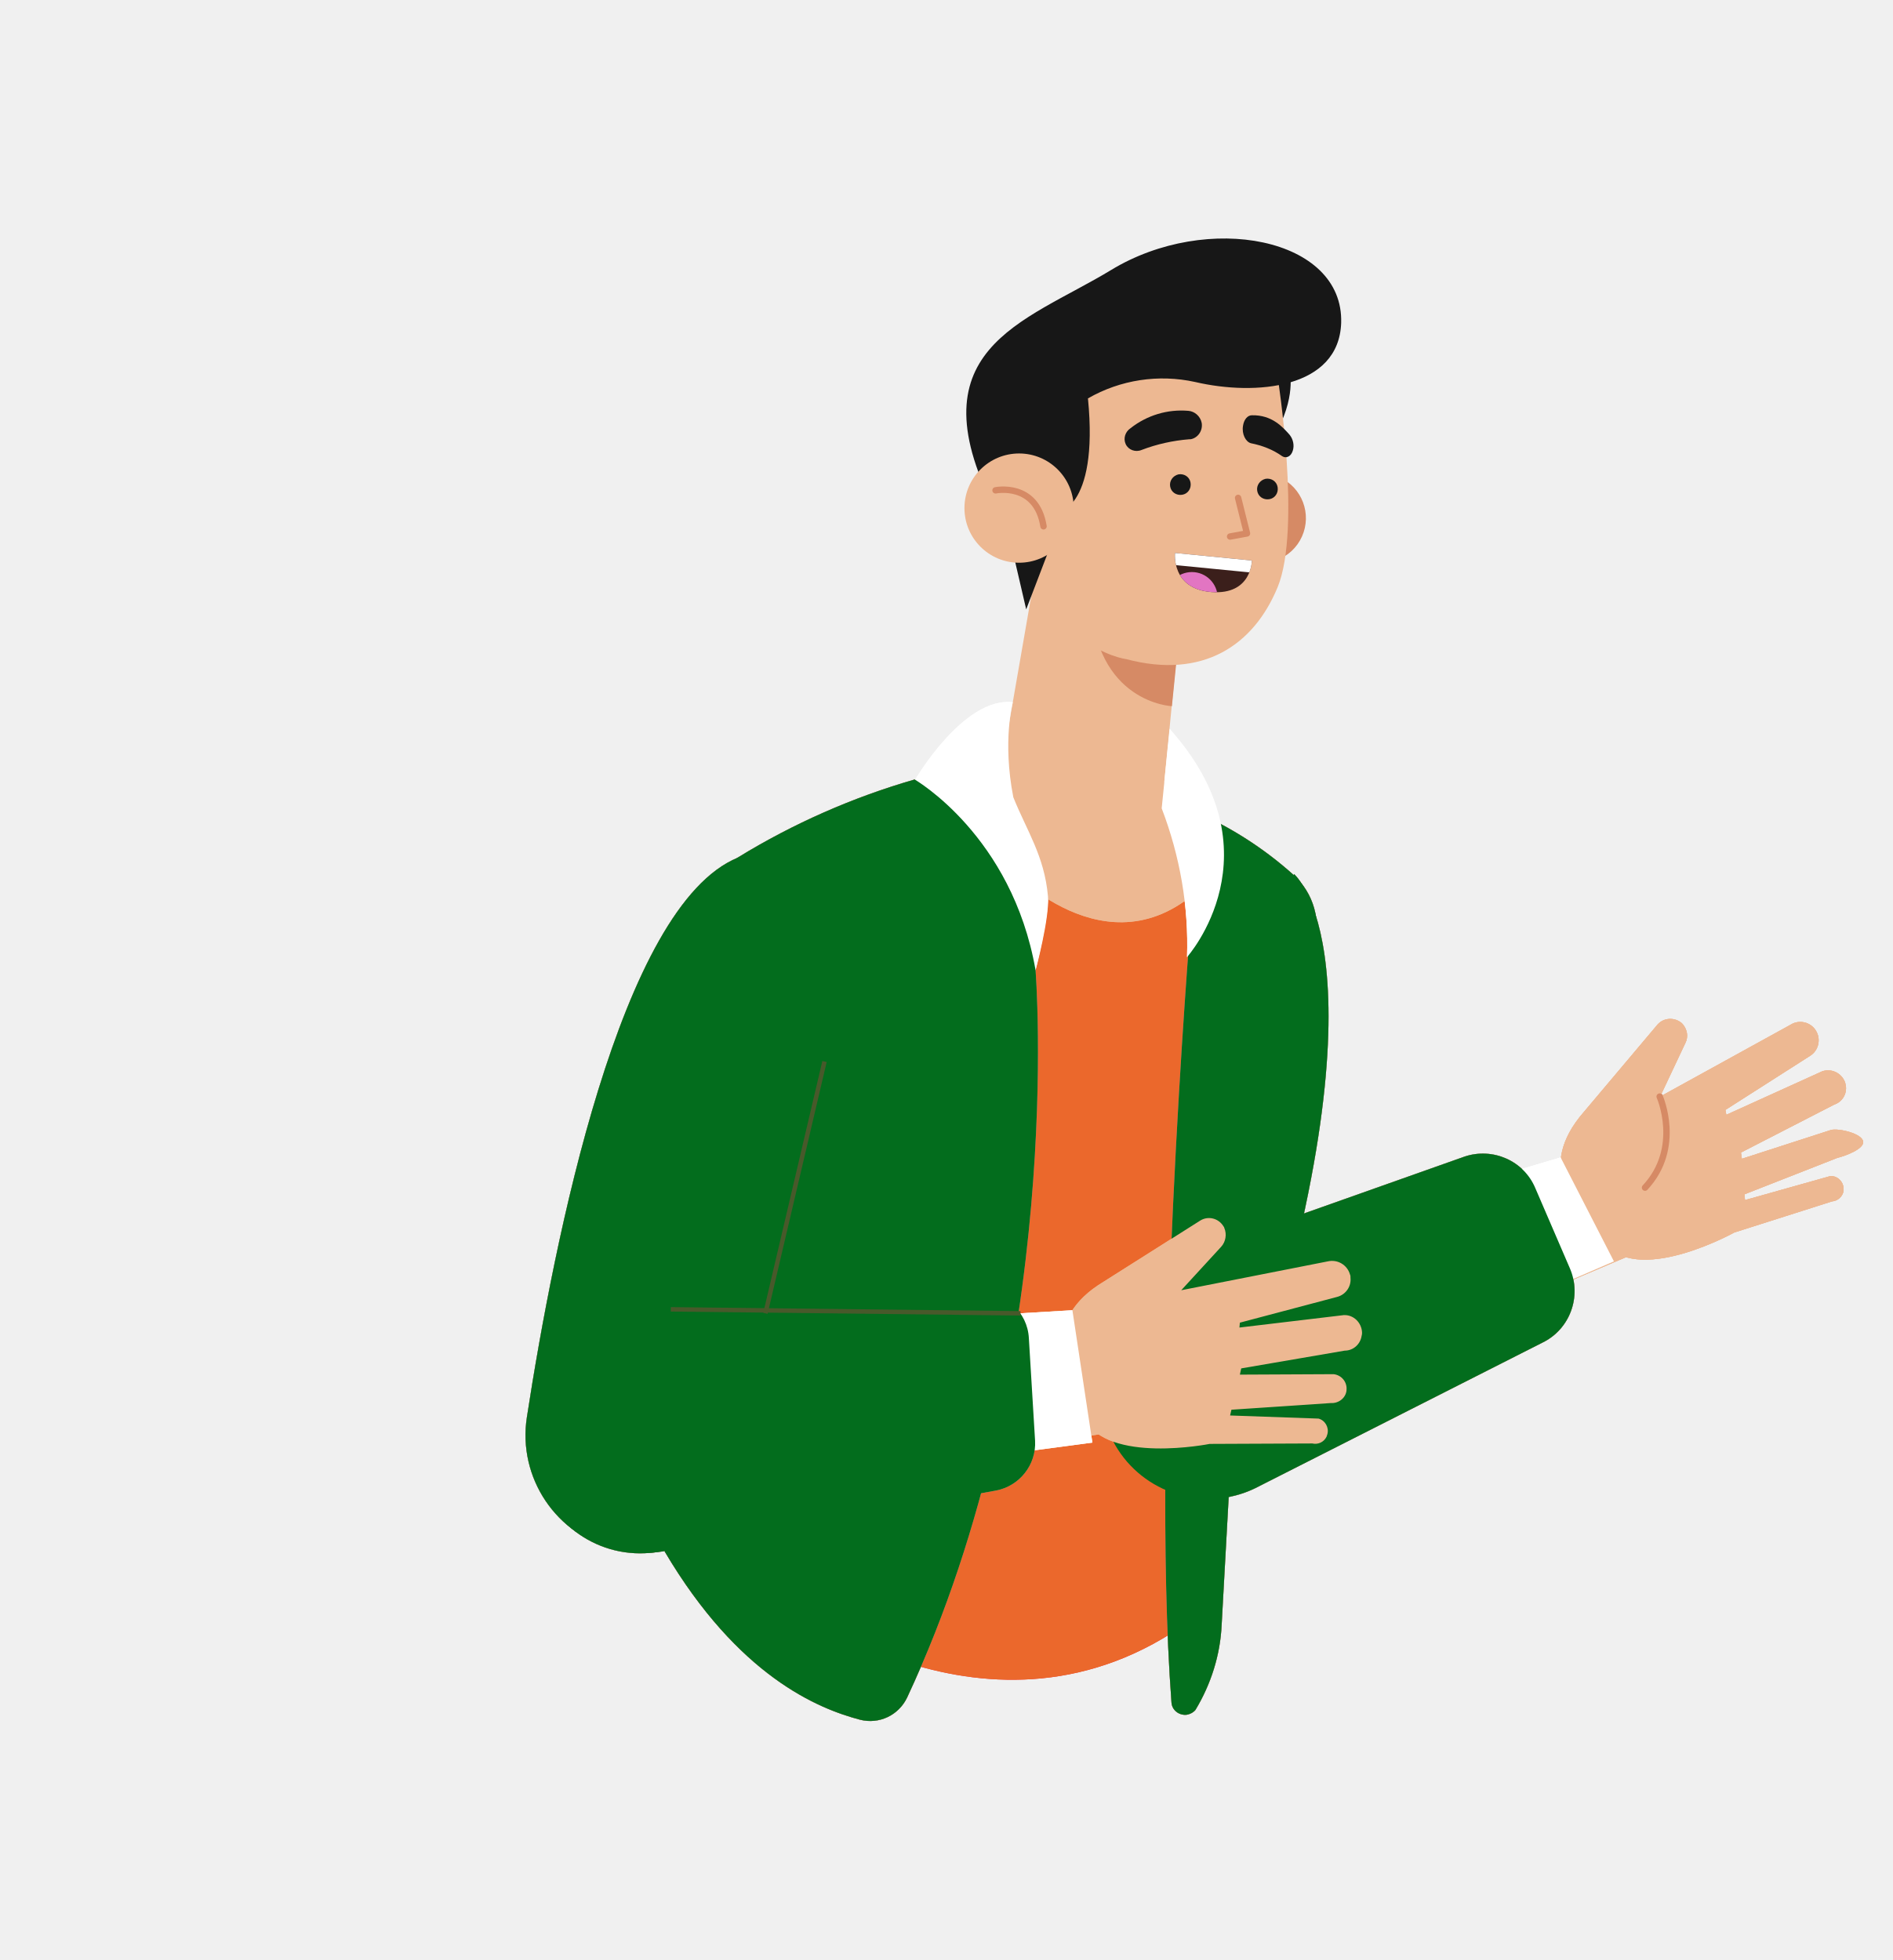
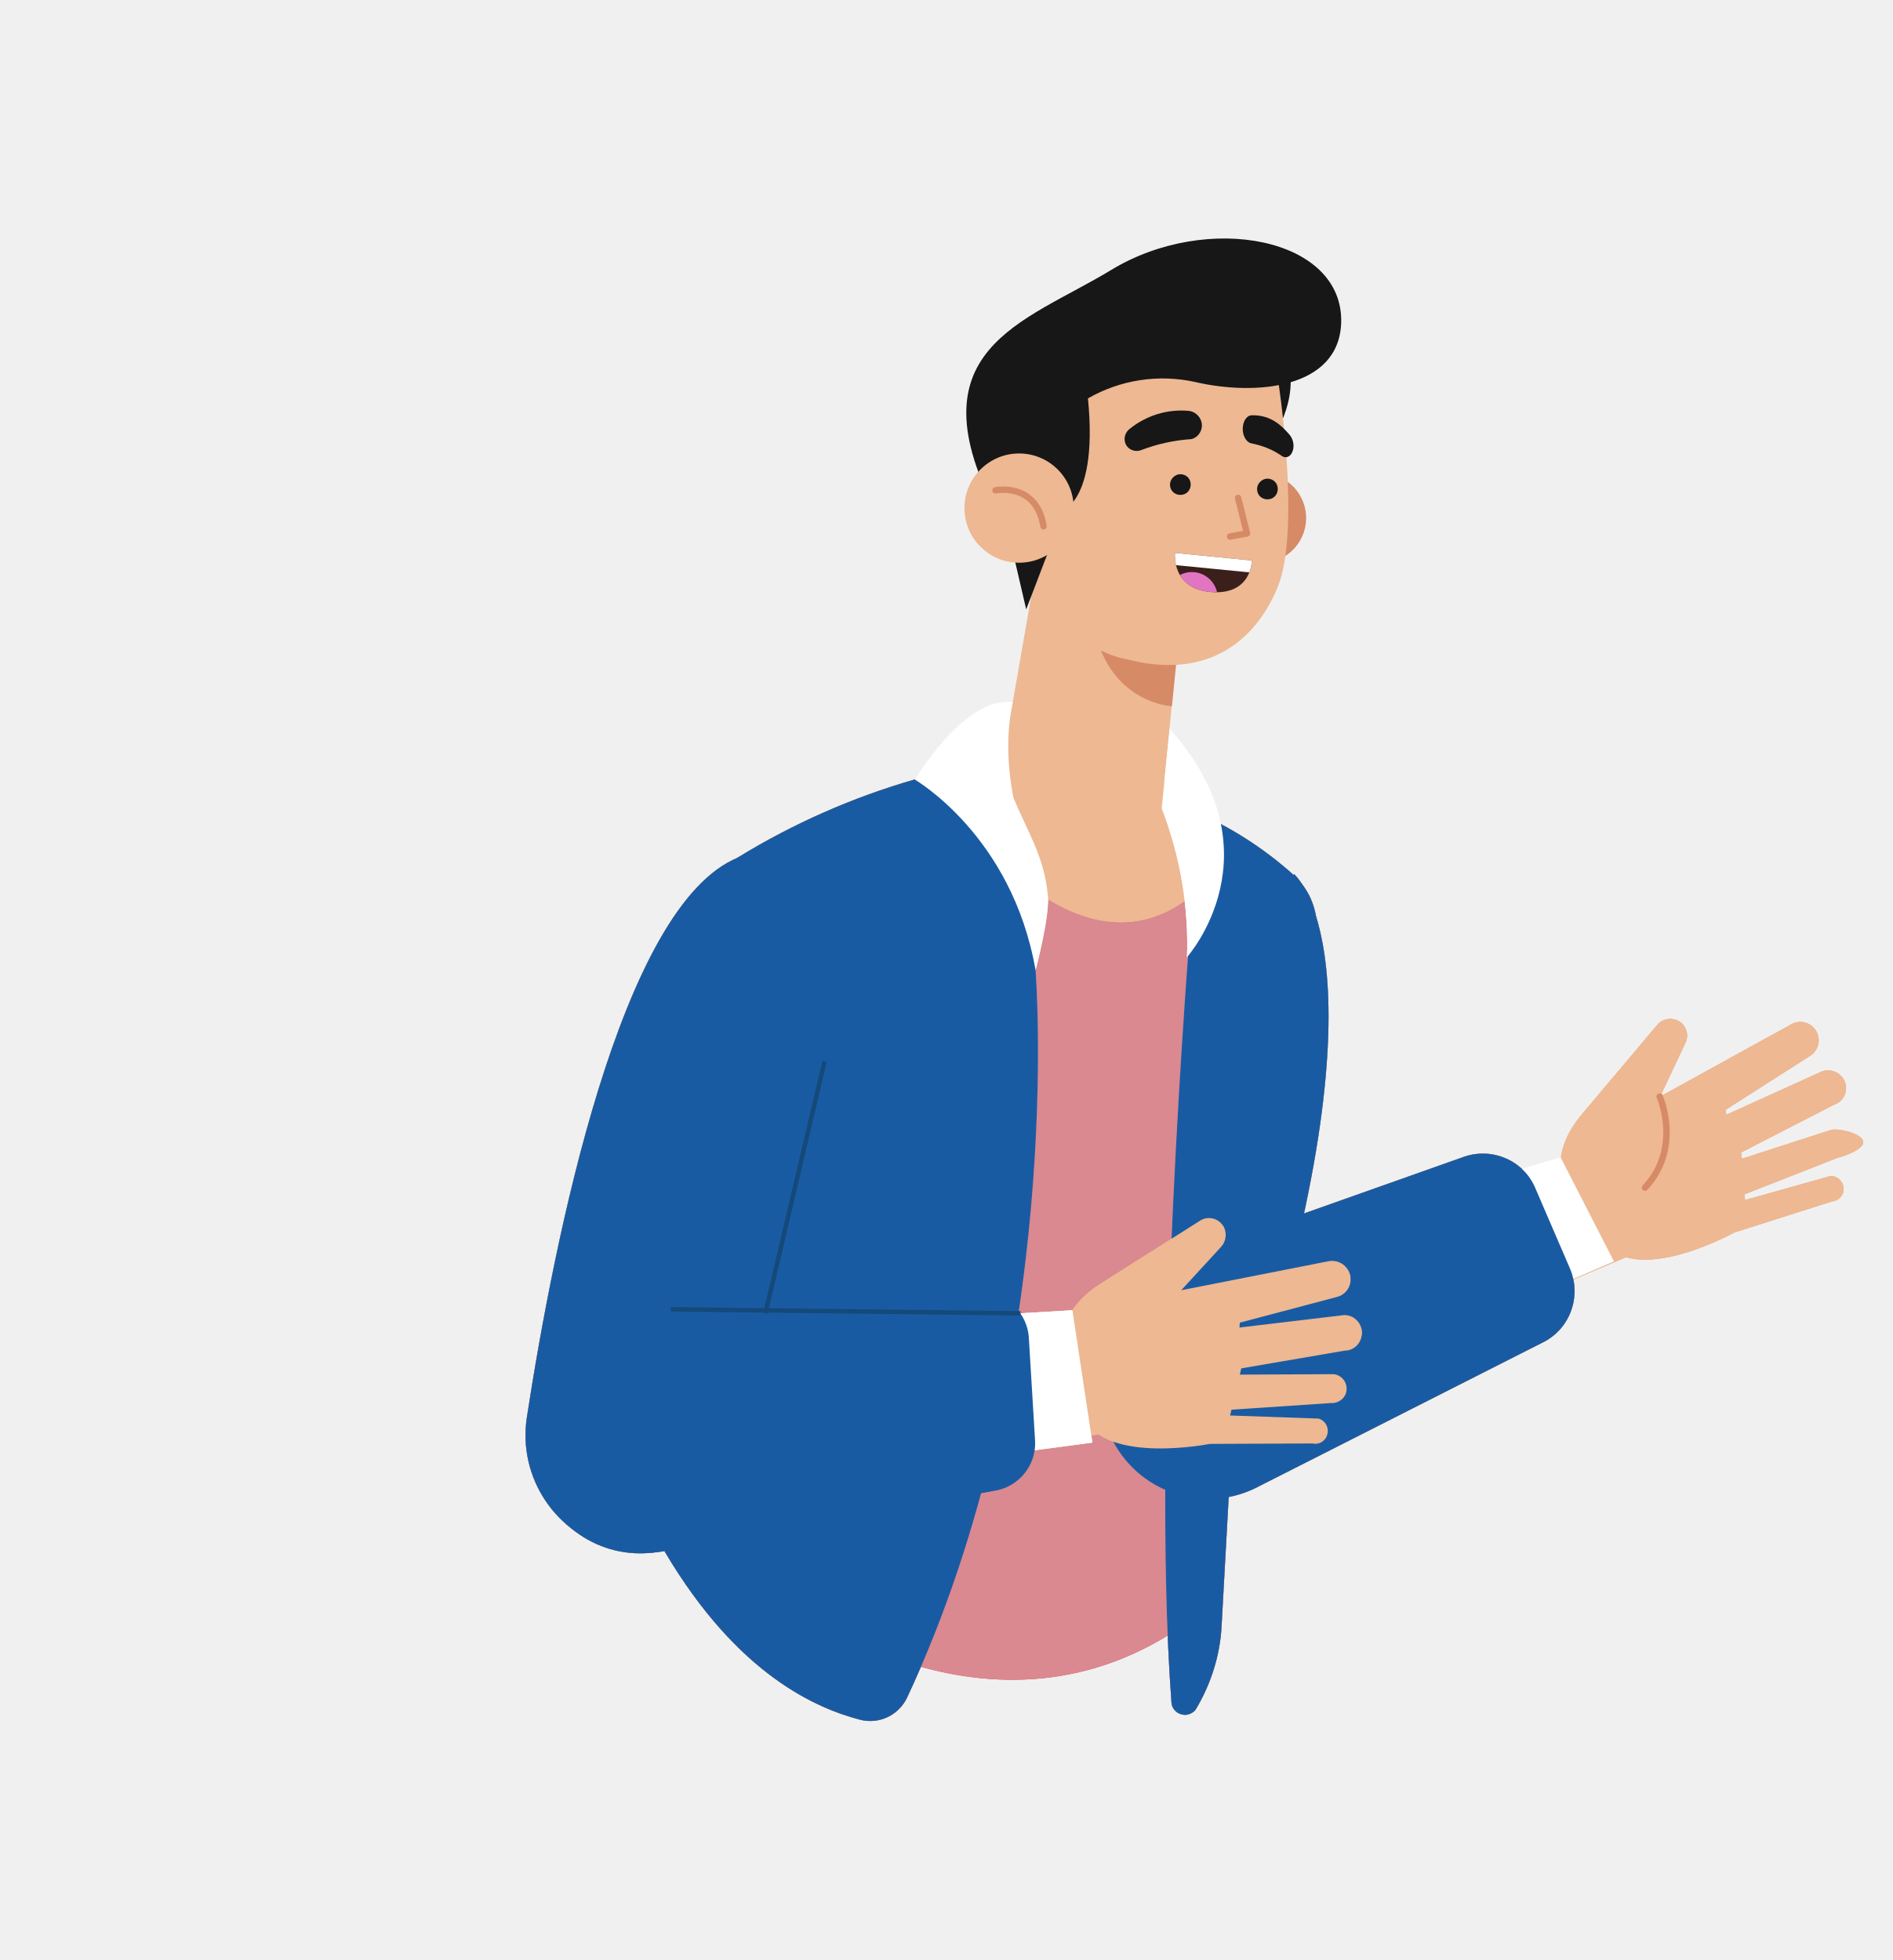
<svg xmlns="http://www.w3.org/2000/svg" xmlns:xlink="http://www.w3.org/1999/xlink" version="1.1" id="Capa_1" x="0px" y="0px" viewBox="0 0 426 441.3" style="enable-background:new 0 0 426 441.3;" xml:space="preserve">
  <style type="text/css">
	.st0{fill:#5A7336;}
	.st1{fill:#EDB892;}
	.st2{fill:none;stroke:#D68A65;stroke-width:1.441;stroke-linecap:round;stroke-linejoin:round;}
	.st3{fill:#FFFFFF;}
	.st4{fill:#F22E3E;}
	.st5{fill:none;}
	.st6{fill:none;stroke:#48592B;stroke-miterlimit:10;}
	.st7{fill:#F49DA6;}
- 	.st8{fill:#EB682C;}
+ 	.st8{fill:#D9898F;}
	.st9{fill:#F78B9A;}
	.st10{fill:#E5E5E5;}
	.st11{fill:none;stroke:#E07988;stroke-width:2.431;stroke-linecap:round;stroke-linejoin:round;}
	.st12{fill:#171717;}
	.st13{fill:#D68A65;}
	.st14{fill:#3B1F1B;}
	.st15{clip-path:url(#SVGID_2_);}
	.st16{fill:#E275C2;}
- 	.st17{fill:#036D1D;}
+ 	.st17{fill:#195BA3;}
+ 	.st18{fill:none;stroke:#14497A;stroke-miterlimit:10;}
</style>
  <g id="_2">
    <path class="st0" d="M291.3,196.8c0,0,22,18.5-8.1,115.1l-30.2,3.7L291.3,196.8z" />
    <path class="st1" d="M355.2,272c0,0-9.7-9,1.3-21.6l16.6-19.7c1.4-1.6,3.8-1.7,5.4-0.4c0.1,0.1,0.2,0.2,0.3,0.3l0,0   c1,1.2,1.3,2.8,0.6,4.2l-5.7,12.1l29.4-16.2c1.9-1.2,4.5-0.6,5.7,1.4c0.1,0.2,0.2,0.4,0.3,0.6l0,0c0.7,1.8,0.1,3.9-1.6,5   l-19.1,12.2l0.2,1.1l21.6-9.8c2.1-0.7,4.3,0.4,5.1,2.4c0.1,0.2,0.1,0.5,0.2,0.8l0,0c0.3,1.9-0.8,3.7-2.6,4.3l-21,10.8l0.2,1.4   l20.1-6.5c1.8-0.4,6.9,0.8,7.2,2.6l0,0c0.3,1.7-4.1,3.3-5.8,3.7l-20.9,8.2l0.1,1.3l19.2-5.4c1.6-0.1,2.9,1.2,3,2.7   c0,0.2,0,0.4,0,0.6l0,0c-0.2,1.3-1.3,2.3-2.6,2.4l-22,7c0,0-20.5,11.4-28.6,3.1L355.2,272z" />
    <path class="st2" d="M373.6,246.9c0,0,5.1,11.5-3.3,20.5" />
    <polygon class="st1" points="325.4,271.1 358.4,260.6 370.4,281.2 333,297.1  " />
    <polygon class="st3" points="337.5,264.7 351.3,260.6 363.3,284 346.2,291.4  " />
    <path class="st0" d="M261.1,284.7l68.6-24.3c6.3-2.1,13.3,0.9,15.9,7.1l7.8,18.1c2.7,6.3,0,13.7-6.2,16.7l-64.7,32.8   c-11.4,5.5-25.2,1.2-31.5-9.8l0,0C243.9,312.7,247.7,290.3,261.1,284.7z" />
    <path class="st4" d="M175.6,359.7c0,0,47.3,38,92.4,5.1l2.5-93.6l6.3-63.5l-8.9-14.9l-26.4-6.8l-31.6,3.1l-4.1,55.8L175.6,359.7z" />
    <path class="st1" d="M226.7,195c0,0,22.5,25,43.8,4.7l-10.4-29l-35.6-1.2L226.7,195z" />
    <path class="st0" d="M268,207.9c0,0-9.1,111.2-4.3,175.4c0.1,1.7,1.6,2.9,3.3,2.8c0.8-0.1,1.6-0.5,2.1-1.1l0,0   c3.5-5.8,5.6-12.4,5.9-19.2l5.5-99.8l15.3-52.7c1.7-5.9-0.1-12.2-4.6-16.3c-6.9-6.2-14.8-11.2-23.4-14.8L268,207.9z" />
    <path class="st3" d="M227.9,161.5c0,0-5.4,4.1,0.2,18c3,7.5,7,13.2,7.8,22.3c0.4,4.9-2.8,16.7-2.8,16.7L206,175.6   C206,175.6,216.8,160.3,227.9,161.5z" />
    <path class="st0" d="M233.1,218.4c0,0,7,87-28.9,163.8c-1.9,4-6.3,6.1-10.6,5c-9.5-2.5-27.4-9.8-44-37.9l8.4-142.7   c0.3-5.6,3.4-10.7,8.2-13.6c12.4-7.6,25.8-13.5,39.7-17.5C206,175.6,227.8,188.1,233.1,218.4z" />
    <path class="st0" d="M166.1,193.1c0,0,38.1,35.7,9.7,108.9l-4.8,25.9c-2.7,14.4-16.5,24-31,21.3c-0.5-0.1-0.9-0.2-1.4-0.3l0,0   c-13.4-3.2-22.1-16.2-20-29.8C124.7,279.5,139.6,203.9,166.1,193.1z" />
    <path class="st1" d="M240.6,308.8c0,0-6.5-11.6,7.8-20.2l21.8-13.8c1.8-1.1,4.1-0.5,5.2,1.3c0.1,0.1,0.2,0.3,0.2,0.4l0,0   c0.6,1.4,0.3,3.1-0.7,4.2l-9,9.8l33-6.5c2.2-0.5,4.4,0.8,5,3c0.1,0.2,0.1,0.4,0.1,0.7l0,0c0.2,2-1.1,3.8-3,4.3l-21.9,5.8l-0.1,1.1   l23.5-2.8c2.2-0.1,4,1.7,4.1,3.9c0,0.3,0,0.5-0.1,0.8l0,0c-0.3,1.9-1.9,3.3-3.8,3.3l-23.3,4l-0.3,1.4l21.1-0.1   c1.8,0.2,3.1,1.8,2.9,3.6v0.1l0,0c-0.2,1.7-1.8,2.9-3.5,2.8l-22.4,1.5l-0.3,1.3l19.9,0.7c1.5,0.4,2.4,2,2,3.5   c-0.1,0.2-0.1,0.4-0.2,0.6l0,0c-0.6,1.2-1.9,1.8-3.2,1.5l-23.1,0.1c0,0-23,4.6-28.2-5.7L240.6,308.8z" />
    <polygon class="st1" points="208,300.5 247.2,299 252.4,322.2 210.5,328.5  " />
    <polygon class="st3" points="224.4,296 241.4,295 245.9,324.8 227.2,327.3  " />
    <path class="st0" d="M140.8,295.1l79.6-3.9c5.9-0.3,10.9,4.2,11.2,10.1l1.4,23.1c0.3,5.4-3.5,10.2-8.8,11.2l-75.5,13.7   c-12.5,2.4-24.6-5.2-27.9-17.5l0,0C117.1,317.7,126.4,297.1,140.8,295.1z" />
    <line class="st5" x1="179" y1="293.2" x2="151.7" y2="294.5" />
    <line class="st6" x1="185.6" y1="239" x2="172.3" y2="295.7" />
    <line class="st6" x1="151" y1="294.8" x2="229.7" y2="295.7" />
    <path class="st3" d="M261.5,182c4.1,10.7,6.1,22.1,5.7,33.5c0,0,17-24.4-8-52.3L261.5,182z" />
    <path class="st7" d="M291.3,196.8c0,0,22,18.5-8.1,115.1l-30.2,3.7L291.3,196.8z" />
    <path class="st1" d="M355.2,272c0,0-9.7-9,1.3-21.6l16.6-19.7c1.4-1.6,3.8-1.7,5.4-0.4c0.1,0.1,0.2,0.2,0.3,0.3l0,0   c1,1.2,1.3,2.8,0.6,4.2l-5.7,12.1l29.4-16.2c1.9-1.2,4.5-0.6,5.7,1.4c0.1,0.2,0.2,0.4,0.3,0.6l0,0c0.7,1.8,0.1,3.9-1.6,5   l-19.1,12.2l0.2,1.1l21.6-9.8c2.1-0.7,4.3,0.4,5.1,2.4c0.1,0.2,0.1,0.5,0.2,0.8l0,0c0.3,1.9-0.8,3.7-2.6,4.3l-21,10.8l0.2,1.4   l20.1-6.5c1.8-0.4,6.9,0.8,7.2,2.6l0,0c0.3,1.7-4.1,3.3-5.8,3.7l-20.9,8.2l0.1,1.3l19.2-5.4c1.6-0.1,2.9,1.2,3,2.7   c0,0.2,0,0.4,0,0.6l0,0c-0.2,1.3-1.3,2.3-2.6,2.4l-22,7c0,0-20.5,11.4-28.6,3.1L355.2,272z" />
    <path class="st2" d="M373.6,246.9c0,0,5.1,11.5-3.3,20.5" />
    <polygon class="st1" points="325.4,271.1 358.4,260.6 370.4,281.2 333,297.1  " />
    <polygon class="st3" points="337.5,264.7 351.3,260.6 363.3,284 346.2,291.4  " />
    <path class="st7" d="M261.1,284.7l68.6-24.3c6.3-2.1,13.3,0.9,15.9,7.1l7.8,18.1c2.7,6.3,0,13.7-6.2,16.7l-64.7,32.8   c-11.4,5.5-25.2,1.2-31.5-9.8l0,0C243.9,312.7,247.7,290.3,261.1,284.7z" />
    <path class="st8" d="M175.6,359.7c0,0,47.3,38,92.4,5.1l2.5-93.6l6.3-63.5l-8.9-14.9l-26.4-6.8l-31.6,3.1l-4.1,55.8L175.6,359.7z" />
    <path class="st1" d="M226.7,195c0,0,22.5,25,43.8,4.7l-10.4-29l-35.6-1.2L226.7,195z" />
    <path class="st9" d="M268,207.9c0,0-9.1,111.2-4.3,175.4c0.1,1.7,1.6,2.9,3.3,2.8c0.8-0.1,1.6-0.5,2.1-1.1l0,0   c3.5-5.8,5.6-12.4,5.9-19.2l5.5-99.8l15.3-52.7c1.7-5.9-0.1-12.2-4.6-16.3c-6.9-6.2-14.8-11.2-23.4-14.8L268,207.9z" />
    <path class="st3" d="M261.5,182c4.1,10.7,6.1,22.1,5.7,33.5c0,0,18.1-22.1-3.9-51.4L261.5,182z" />
    <polygon class="st10" points="228,158.1 237.5,159 233.7,168 220.9,170.6 218.7,168.4  " />
    <path class="st3" d="M227.9,158.1c0,0-5.4,4.3,0.2,19c3,7.9,7,13.9,7.8,23.7c0.4,5.2-2.8,17.6-2.8,17.6L206,175.5   C206,175.6,216.8,156.9,227.9,158.1z" />
    <path class="st9" d="M233.1,218.4c0,0,7,87-28.9,163.8c-1.9,4-6.3,6.1-10.6,5c-9.5-2.5-27.4-9.8-44-37.9l8.4-142.7   c0.3-5.6,3.4-10.7,8.2-13.6c12.4-7.6,25.8-13.5,39.7-17.5C206,175.6,227.8,188.1,233.1,218.4z" />
    <path class="st7" d="M166.1,193.1c0,0,38.1,35.7,9.7,108.9l-4.8,25.9c-2.7,14.4-16.5,24-31,21.3c-0.5-0.1-0.9-0.2-1.4-0.3l0,0   c-13.4-3.2-22.1-16.2-20-29.8C124.7,279.5,139.6,203.9,166.1,193.1z" />
    <path class="st1" d="M240.6,308.8c0,0-6.5-11.6,7.8-20.2l21.8-13.8c1.8-1.1,4.1-0.5,5.2,1.3c0.1,0.1,0.2,0.3,0.2,0.4l0,0   c0.6,1.4,0.3,3.1-0.7,4.2l-9,9.8l33-6.5c2.2-0.5,4.4,0.8,5,3c0.1,0.2,0.1,0.4,0.1,0.7l0,0c0.2,2-1.1,3.8-3,4.3l-21.9,5.8l-0.1,1.1   l23.5-2.8c2.2-0.1,4,1.7,4.1,3.9c0,0.3,0,0.5-0.1,0.8l0,0c-0.3,1.9-1.9,3.3-3.8,3.3l-23.3,4l-0.3,1.4l21.1-0.1   c1.8,0.2,3.1,1.8,2.9,3.6v0.1l0,0c-0.2,1.7-1.8,2.9-3.5,2.8l-22.4,1.5l-0.3,1.3l19.9,0.7c1.5,0.4,2.4,2,2,3.5   c-0.1,0.2-0.1,0.4-0.2,0.6l0,0c-0.6,1.2-1.9,1.8-3.2,1.5l-23.1,0.1c0,0-23,4.6-28.2-5.7L240.6,308.8z" />
    <polygon class="st1" points="208,300.5 247.2,299 252.4,322.2 210.5,328.5  " />
    <polygon class="st3" points="224.4,296 241.4,295 245.9,324.8 227.2,327.3  " />
    <path class="st7" d="M140.8,295.1l79.6-3.9c5.9-0.3,10.9,4.2,11.2,10.1l1.4,23.1c0.3,5.4-3.5,10.2-8.8,11.2l-75.5,13.7   c-12.5,2.4-24.6-5.2-27.9-17.5l0,0C117.1,317.7,126.4,297.1,140.8,295.1z" />
    <line class="st11" x1="179" y1="293.2" x2="151.7" y2="294.5" />
    <path class="st12" d="M290.3,83.5c0,0,1.6,6.1-3.5,14.7l-4.5-16.1L290.3,83.5z" />
-     <ellipse transform="matrix(0.4111 -0.9116 0.9116 0.4111 60.7678 327.49)" class="st13" cx="283.9" cy="116.7" rx="10.1" ry="10.1" />
+     <ellipse transform="matrix(0.4111 -0.9116 0.9116 0.4111 60.8196 327.4698)" class="st13" cx="283.9" cy="116.7" rx="10.1" ry="10.1" />
    <polygon class="st1" points="265.5,141.2 261.5,182 226,169.5 235.7,113.7  " />
    <path class="st13" d="M263.8,159c0,0-17.4-0.7-18.3-24.3l19.7,10.4L263.8,159z" />
    <path class="st1" d="M287.6,84.8c0,0,5.4,34.3,0,47.4s-16.8,20.8-34.1,16.2c0,0-20.2-2.5-23.2-33C226,69.5,268.2,59.1,287.6,84.8z" />
    <path class="st12" d="M283,110.5c0.2,1.3,1.4,2.1,2.7,1.9s2.1-1.4,1.9-2.7c-0.2-1.3-1.4-2.1-2.7-1.9l0,0   C283.6,108.1,282.8,109.3,283,110.5z" />
    <path class="st12" d="M263.4,109.5c0.2,1.3,1.4,2.1,2.7,1.9c1.3-0.2,2.1-1.4,1.9-2.7c-0.2-1.3-1.4-2.1-2.7-1.9l0,0   C264,107.1,263.2,108.3,263.4,109.5z" />
    <polyline class="st2" points="278.7,112.1 280.7,120.1 276.9,120.8  " />
    <path class="st12" d="M270.5,95.2L270.5,95.2c0.3,1.7-0.8,3.4-2.5,3.7c-0.1,0-0.2,0-0.3,0c-3.7,0.3-7.3,1.1-10.7,2.4   c-1.4,0.6-3,0-3.6-1.3l0,0c-0.6-1.3-0.1-2.8,1.1-3.6c3.7-2.9,8.3-4.3,13-3.9C268.9,92.6,270.2,93.7,270.5,95.2z" />
    <path class="st12" d="M279.8,95.9L279.8,95.9c-0.3,1.8,0.6,3.6,1.8,3.9c2.5,0.5,4.9,1.4,7,2.9c0.9,0.6,2,0.1,2.4-1.2l0,0   c0.4-1.2,0.1-2.6-0.7-3.6c-1.6-1.8-4-4.5-8.5-4.4C280.8,93.5,280,94.5,279.8,95.9z" />
    <path id="_Trazado_de_recorte_2" class="st14" d="M281.8,126.2l-17.3-1.7c0,0-0.9,8.1,8.2,8.8C281.8,134,281.8,126.2,281.8,126.2z" />
    <g>
      <g>
        <g>
-           <defs>
-             <path id="SVGID_1_" d="M281.8,126.2l-17.3-1.7c0,0-0.9,8.1,8.2,8.8C281.8,134,281.8,126.2,281.8,126.2z" />
-           </defs>
-           <clipPath id="SVGID_2_">
-             <use xlink:href="#SVGID_1_" style="overflow:visible;" />
-           </clipPath>
-           <g class="st15">
-             <polygon class="st3" points="282.6,129 262.2,127 263,121.9 286.5,122.2      " />
-             <ellipse class="st16" cx="268.3" cy="134.6" rx="5.8" ry="5.8" />
+           <g>
+             <defs>
+               <path id="SVGID_1_" d="M281.8,126.2l-17.3-1.7c0,0-0.9,8.1,8.2,8.8C281.8,134,281.8,126.2,281.8,126.2z" />
+             </defs>
+             <clipPath id="SVGID_2_">
+               <use xlink:href="#SVGID_1_" style="overflow:visible;" />
+             </clipPath>
+             <g class="st15">
+               <polygon class="st3" points="282.6,129 262.2,127 263,121.9 286.5,122.2       " />
+               <ellipse class="st16" cx="268.3" cy="134.6" rx="5.8" ry="5.8" />
+             </g>
          </g>
        </g>
      </g>
    </g>
    <path class="st12" d="M237.5,115.7c0,0,9.9-0.6,7.4-26c7.3-4.2,15.9-5.5,24.1-3.7c13.7,3.2,32.4,1.5,32.9-13.3   c0.6-19.2-30.1-25.1-51.8-11.9c-19.6,11.9-45.3,17.8-25.4,55.3L237.5,115.7z" />
    <polygon class="st12" points="226.7,118.7 231,137.2 236.7,122.3  " />
    <circle class="st1" cx="229.4" cy="114.4" r="12.3" />
    <path class="st2" d="M224.1,110.4c0,0,9.2-1.9,10.8,8.1" />
    <path class="st17" d="M291.3,196.8c0,0,22,18.5-8.1,115.1l-30.2,3.7L291.3,196.8z" />
    <path class="st1" d="M355.2,272c0,0-9.7-9,1.3-21.6l16.6-19.7c1.4-1.6,3.8-1.7,5.4-0.4c0.1,0.1,0.2,0.2,0.3,0.3l0,0   c1,1.2,1.3,2.8,0.6,4.2l-5.7,12.1l29.4-16.2c1.9-1.2,4.5-0.6,5.7,1.4c0.1,0.2,0.2,0.4,0.3,0.6l0,0c0.7,1.8,0.1,3.9-1.6,5   l-19.1,12.2l0.2,1.1l21.6-9.8c2.1-0.7,4.3,0.4,5.1,2.4c0.1,0.2,0.1,0.5,0.2,0.8l0,0c0.3,1.9-0.8,3.7-2.6,4.3l-21,10.8l0.2,1.4   l20.1-6.5c1.8-0.4,6.9,0.8,7.2,2.6l0,0c0.3,1.7-4.1,3.3-5.8,3.7l-20.9,8.2l0.1,1.3l19.2-5.4c1.6-0.1,2.9,1.2,3,2.7   c0,0.2,0,0.4,0,0.6l0,0c-0.2,1.3-1.3,2.3-2.6,2.4l-22,7c0,0-20.5,11.4-28.6,3.1L355.2,272z" />
    <path class="st2" d="M373.6,246.9c0,0,5.1,11.5-3.3,20.5" />
    <polygon class="st1" points="325.4,271.1 358.4,260.6 370.4,281.2 333,297.1  " />
    <polygon class="st3" points="337.5,264.7 351.3,260.6 363.3,284 346.2,291.4  " />
    <path class="st17" d="M261.1,284.7l68.6-24.3c6.3-2.1,13.3,0.9,15.9,7.1l7.8,18.1c2.7,6.3,0,13.7-6.2,16.7l-64.7,32.8   c-11.4,5.5-25.2,1.2-31.5-9.8l0,0C243.9,312.7,247.7,290.3,261.1,284.7z" />
    <path class="st1" d="M226.7,195c0,0,22.5,25,43.8,4.7l-10.4-29l-35.6-1.2L226.7,195z" />
    <path class="st17" d="M268,207.9c0,0-9.1,111.2-4.3,175.4c0.1,1.7,1.6,2.9,3.3,2.8c0.8-0.1,1.6-0.5,2.1-1.1l0,0   c3.5-5.8,5.6-12.4,5.9-19.2l5.5-99.8l15.3-52.7c1.7-5.9-0.1-12.2-4.6-16.3c-6.9-6.2-14.8-11.2-23.4-14.8L268,207.9z" />
    <path class="st3" d="M228,158.1c0,0-2.4,8.6,0.1,21.4c3,7.5,7,13.2,7.8,22.3c0.4,4.9-2.8,16.7-2.8,16.7L206,175.6   C206,175.6,216.9,156.9,228,158.1z" />
    <path class="st17" d="M233.1,218.4c0,0,7,87-28.9,163.8c-1.9,4-6.3,6.1-10.6,5c-9.5-2.5-27.4-9.8-44-37.9l8.4-142.7   c0.3-5.6,3.4-10.7,8.2-13.6c12.4-7.6,25.8-13.5,39.7-17.5C206,175.6,227.8,188.1,233.1,218.4z" />
    <path class="st17" d="M166.1,193.1c0,0,38.1,35.7,9.7,108.9l-4.8,25.9c-2.7,14.4-16.5,24-31,21.3c-0.5-0.1-0.9-0.2-1.4-0.3l0,0   c-13.4-3.2-22.1-16.2-20-29.8C124.7,279.5,139.6,203.9,166.1,193.1z" />
    <path class="st1" d="M240.6,308.8c0,0-6.5-11.6,7.8-20.2l21.8-13.8c1.8-1.1,4.1-0.5,5.2,1.3c0.1,0.1,0.2,0.3,0.2,0.4l0,0   c0.6,1.4,0.3,3.1-0.7,4.2l-9,9.8l33-6.5c2.2-0.5,4.4,0.8,5,3c0.1,0.2,0.1,0.4,0.1,0.7l0,0c0.2,2-1.1,3.8-3,4.3l-21.9,5.8l-0.1,1.1   l23.5-2.8c2.2-0.1,4,1.7,4.1,3.9c0,0.3,0,0.5-0.1,0.8l0,0c-0.3,1.9-1.9,3.3-3.8,3.3l-23.3,4l-0.3,1.4l21.1-0.1   c1.8,0.2,3.1,1.8,2.9,3.6v0.1l0,0c-0.2,1.7-1.8,2.9-3.5,2.8l-22.4,1.5l-0.3,1.3l19.9,0.7c1.5,0.4,2.4,2,2,3.5   c-0.1,0.2-0.1,0.4-0.2,0.6l0,0c-0.6,1.2-1.9,1.8-3.2,1.5l-23.1,0.1c0,0-23,4.6-28.2-5.7L240.6,308.8z" />
    <polygon class="st1" points="208,300.5 247.2,299 252.4,322.2 210.5,328.5  " />
    <polygon class="st3" points="224.4,296 241.4,295 245.9,324.8 227.2,327.3  " />
    <path class="st17" d="M140.8,295.1l79.6-3.9c5.9-0.3,10.9,4.2,11.2,10.1l1.4,23.1c0.3,5.4-3.5,10.2-8.8,11.2l-75.5,13.7   c-12.5,2.4-24.6-5.2-27.9-17.5l0,0C117.1,317.7,126.4,297.1,140.8,295.1z" />
    <line class="st5" x1="179" y1="293.2" x2="151.7" y2="294.5" />
-     <line class="st6" x1="185.6" y1="239" x2="172.3" y2="295.7" />
-     <line class="st6" x1="151" y1="294.8" x2="229.7" y2="295.7" />
+     <line class="st18" x1="185.6" y1="239" x2="172.3" y2="295.7" />
+     <line class="st18" x1="151" y1="294.8" x2="229.7" y2="295.7" />
    <path class="st3" d="M261.5,182c4.1,10.7,6.1,22.1,5.7,33.5c0,0,21.1-23.5-3.9-51.4L261.5,182z" />
  </g>
</svg>
